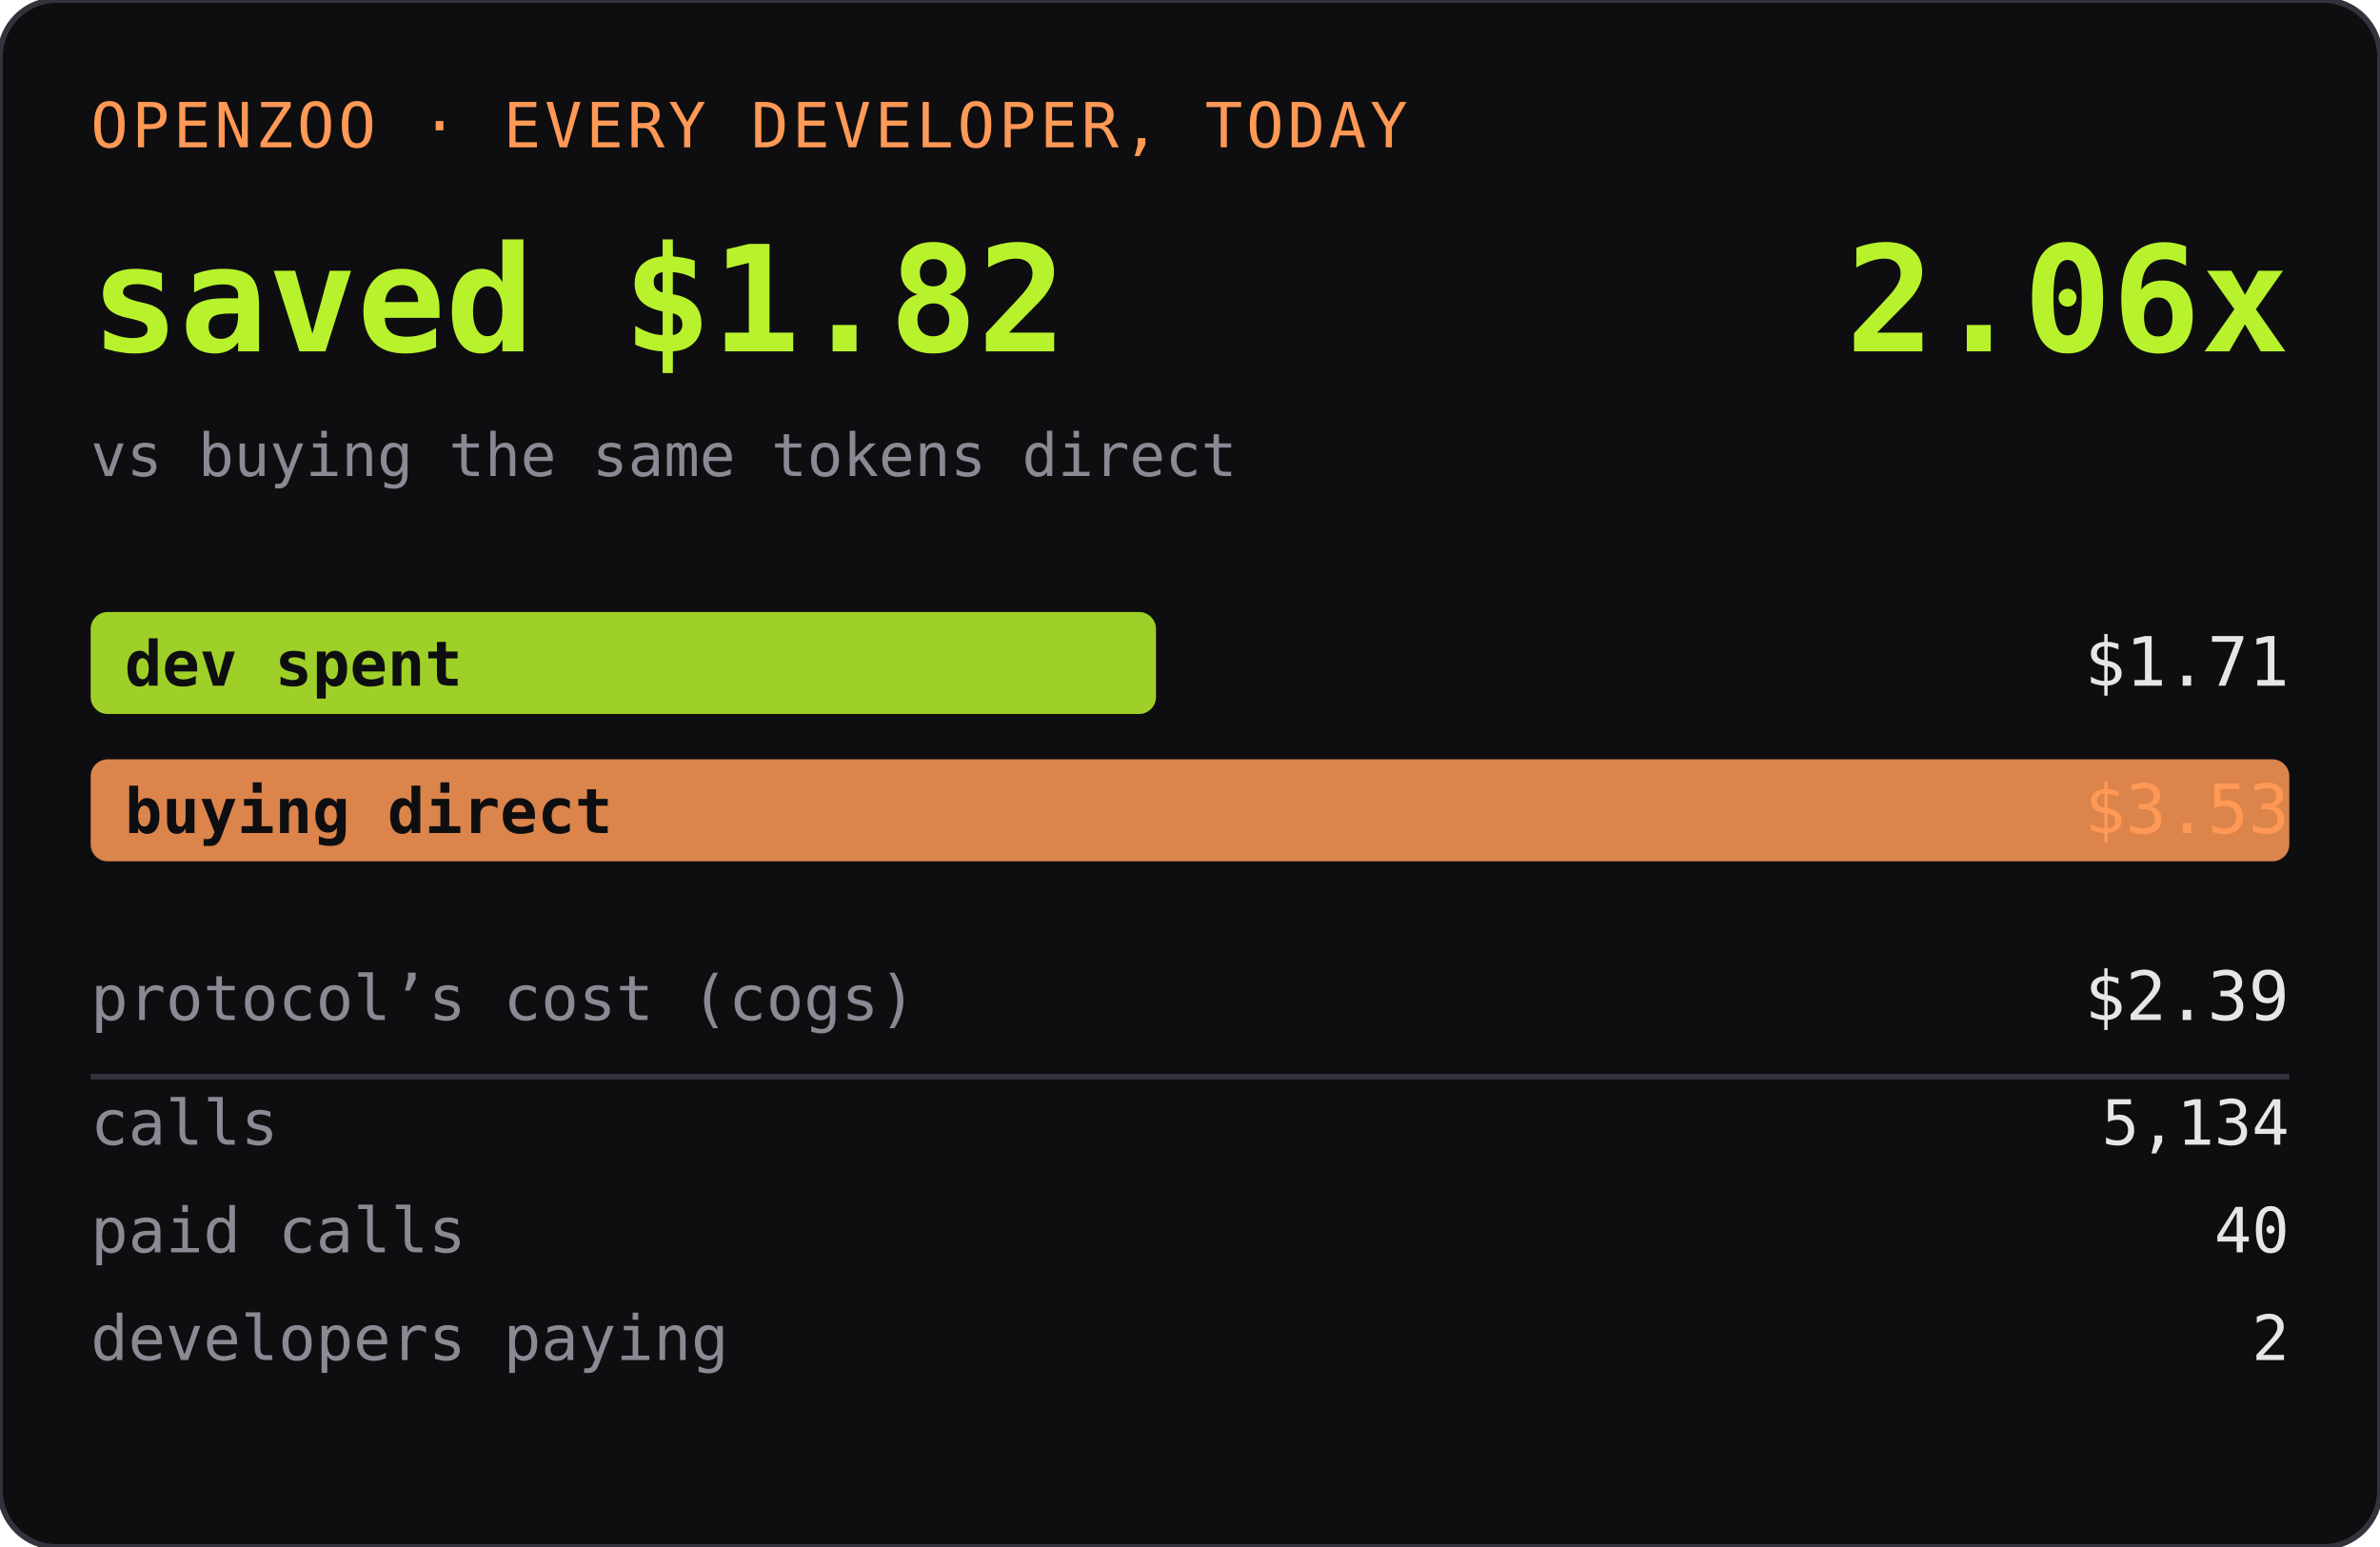
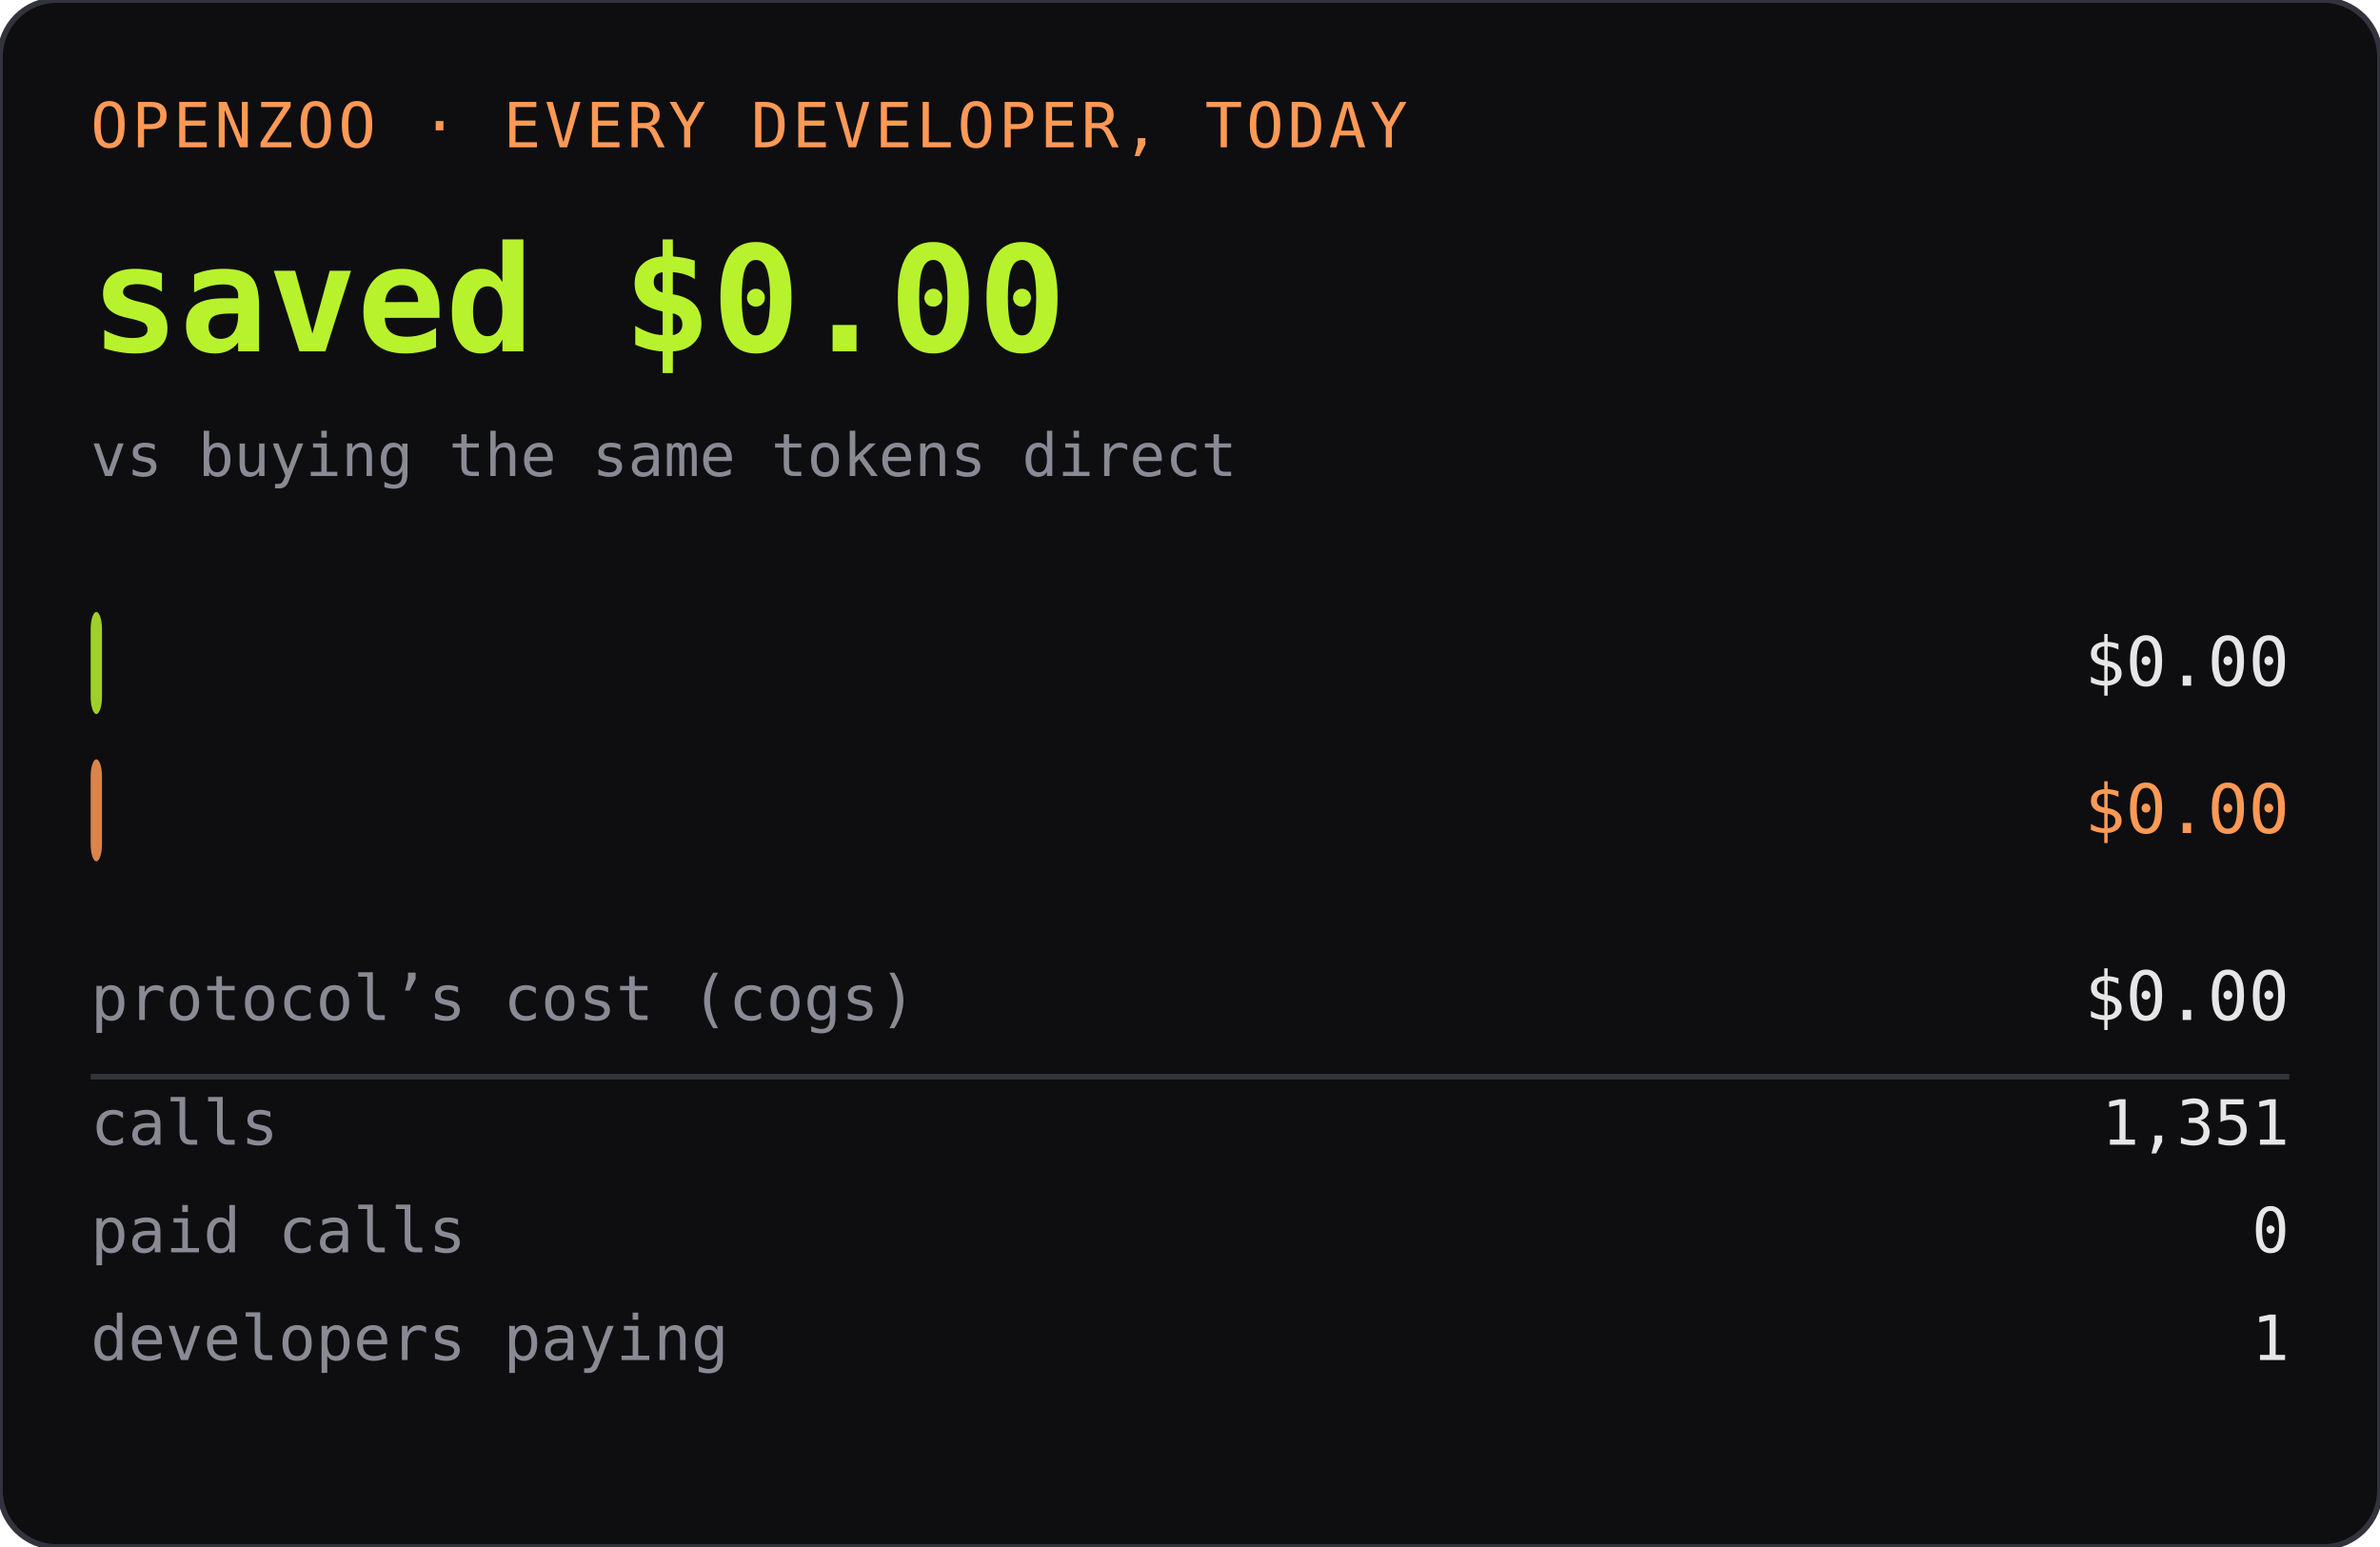
<svg xmlns="http://www.w3.org/2000/svg" width="420" height="273" role="img" aria-label="OPENZOO · EVERY DEVELOPER, TODAY">
  <rect width="420" height="273" rx="10" fill="#0e0e11" />
  <rect width="420" height="273" rx="10" fill="none" stroke="#33333d" />
  <text x="16" y="26" font-family="ui-monospace,SFMono-Regular,Menlo,monospace" font-size="11" fill="#ff9955" letter-spacing="0.06em">OPENZOO · EVERY DEVELOPER, TODAY</text>
-   <text x="16" y="62" font-family="ui-monospace,SFMono-Regular,Menlo,monospace" font-size="26" font-weight="600" fill="#b8f22d">saved $1.82</text>
-   <text x="404" y="62" text-anchor="end" font-family="ui-monospace,SFMono-Regular,Menlo,monospace" font-size="26" font-weight="600" fill="#b8f22d">2.06x</text>
+   <text x="16" y="62" font-family="ui-monospace,SFMono-Regular,Menlo,monospace" font-size="26" font-weight="600" fill="#b8f22d">saved $0.00</text>
+   <text x="404" y="62" text-anchor="end" font-family="ui-monospace,SFMono-Regular,Menlo,monospace" font-size="26" font-weight="600" fill="#b8f22d" />
  <text x="16" y="84" font-family="ui-monospace,SFMono-Regular,Menlo,monospace" font-size="10.5" fill="#8a8a95">vs buying the same tokens direct</text>
-   <rect x="16" y="108" width="188" height="18" rx="3" fill="#b8f22d" opacity="0.85" />
+   <rect x="16" y="108" width="2" height="18" rx="3" fill="#b8f22d" opacity="0.85" />
  <text x="22" y="121" font-family="ui-monospace,SFMono-Regular,Menlo,monospace" font-size="11" fill="#0e0e11" font-weight="600">dev spent</text>
-   <text x="404" y="121" text-anchor="end" font-family="ui-monospace,SFMono-Regular,Menlo,monospace" font-size="12" fill="#e6e6e6">$1.71</text>
-   <rect x="16" y="134" width="388" height="18" rx="3" fill="#ff9955" opacity="0.85" />
+   <text x="404" y="121" text-anchor="end" font-family="ui-monospace,SFMono-Regular,Menlo,monospace" font-size="12" fill="#e6e6e6">$0.00</text>
+   <rect x="16" y="134" width="2" height="18" rx="3" fill="#ff9955" opacity="0.85" />
  <text x="22" y="147" font-family="ui-monospace,SFMono-Regular,Menlo,monospace" font-size="11" fill="#0e0e11" font-weight="600">buying direct</text>
-   <text x="404" y="147" text-anchor="end" font-family="ui-monospace,SFMono-Regular,Menlo,monospace" font-size="12" fill="#ff9955">$3.53</text>
+   <text x="404" y="147" text-anchor="end" font-family="ui-monospace,SFMono-Regular,Menlo,monospace" font-size="12" fill="#ff9955">$0.00</text>
  <text x="16" y="180" font-family="ui-monospace,SFMono-Regular,Menlo,monospace" font-size="11" fill="#8a8a95">protocol’s cost (cogs)</text>
-   <text x="404" y="180" text-anchor="end" font-family="ui-monospace,SFMono-Regular,Menlo,monospace" font-size="12" fill="#e6e6e6">$2.39</text>
+   <text x="404" y="180" text-anchor="end" font-family="ui-monospace,SFMono-Regular,Menlo,monospace" font-size="12" fill="#e6e6e6">$0.00</text>
  <line x1="16" y1="190" x2="404" y2="190" stroke="#33333d" />
  <text x="16" y="202" font-family="ui-monospace,SFMono-Regular,Menlo,monospace" font-size="11" fill="#8a8a95">calls</text>
-   <text x="404" y="202" text-anchor="end" font-family="ui-monospace,SFMono-Regular,Menlo,monospace" font-size="11" fill="#e6e6e6">5,134</text>
+   <text x="404" y="202" text-anchor="end" font-family="ui-monospace,SFMono-Regular,Menlo,monospace" font-size="11" fill="#e6e6e6">1,351</text>
  <text x="16" y="221" font-family="ui-monospace,SFMono-Regular,Menlo,monospace" font-size="11" fill="#8a8a95">paid calls</text>
-   <text x="404" y="221" text-anchor="end" font-family="ui-monospace,SFMono-Regular,Menlo,monospace" font-size="11" fill="#e6e6e6">40</text>
+   <text x="404" y="221" text-anchor="end" font-family="ui-monospace,SFMono-Regular,Menlo,monospace" font-size="11" fill="#e6e6e6">0</text>
  <text x="16" y="240" font-family="ui-monospace,SFMono-Regular,Menlo,monospace" font-size="11" fill="#8a8a95">developers paying</text>
-   <text x="404" y="240" text-anchor="end" font-family="ui-monospace,SFMono-Regular,Menlo,monospace" font-size="11" fill="#e6e6e6">2</text>
+   <text x="404" y="240" text-anchor="end" font-family="ui-monospace,SFMono-Regular,Menlo,monospace" font-size="11" fill="#e6e6e6">1</text>
</svg>
